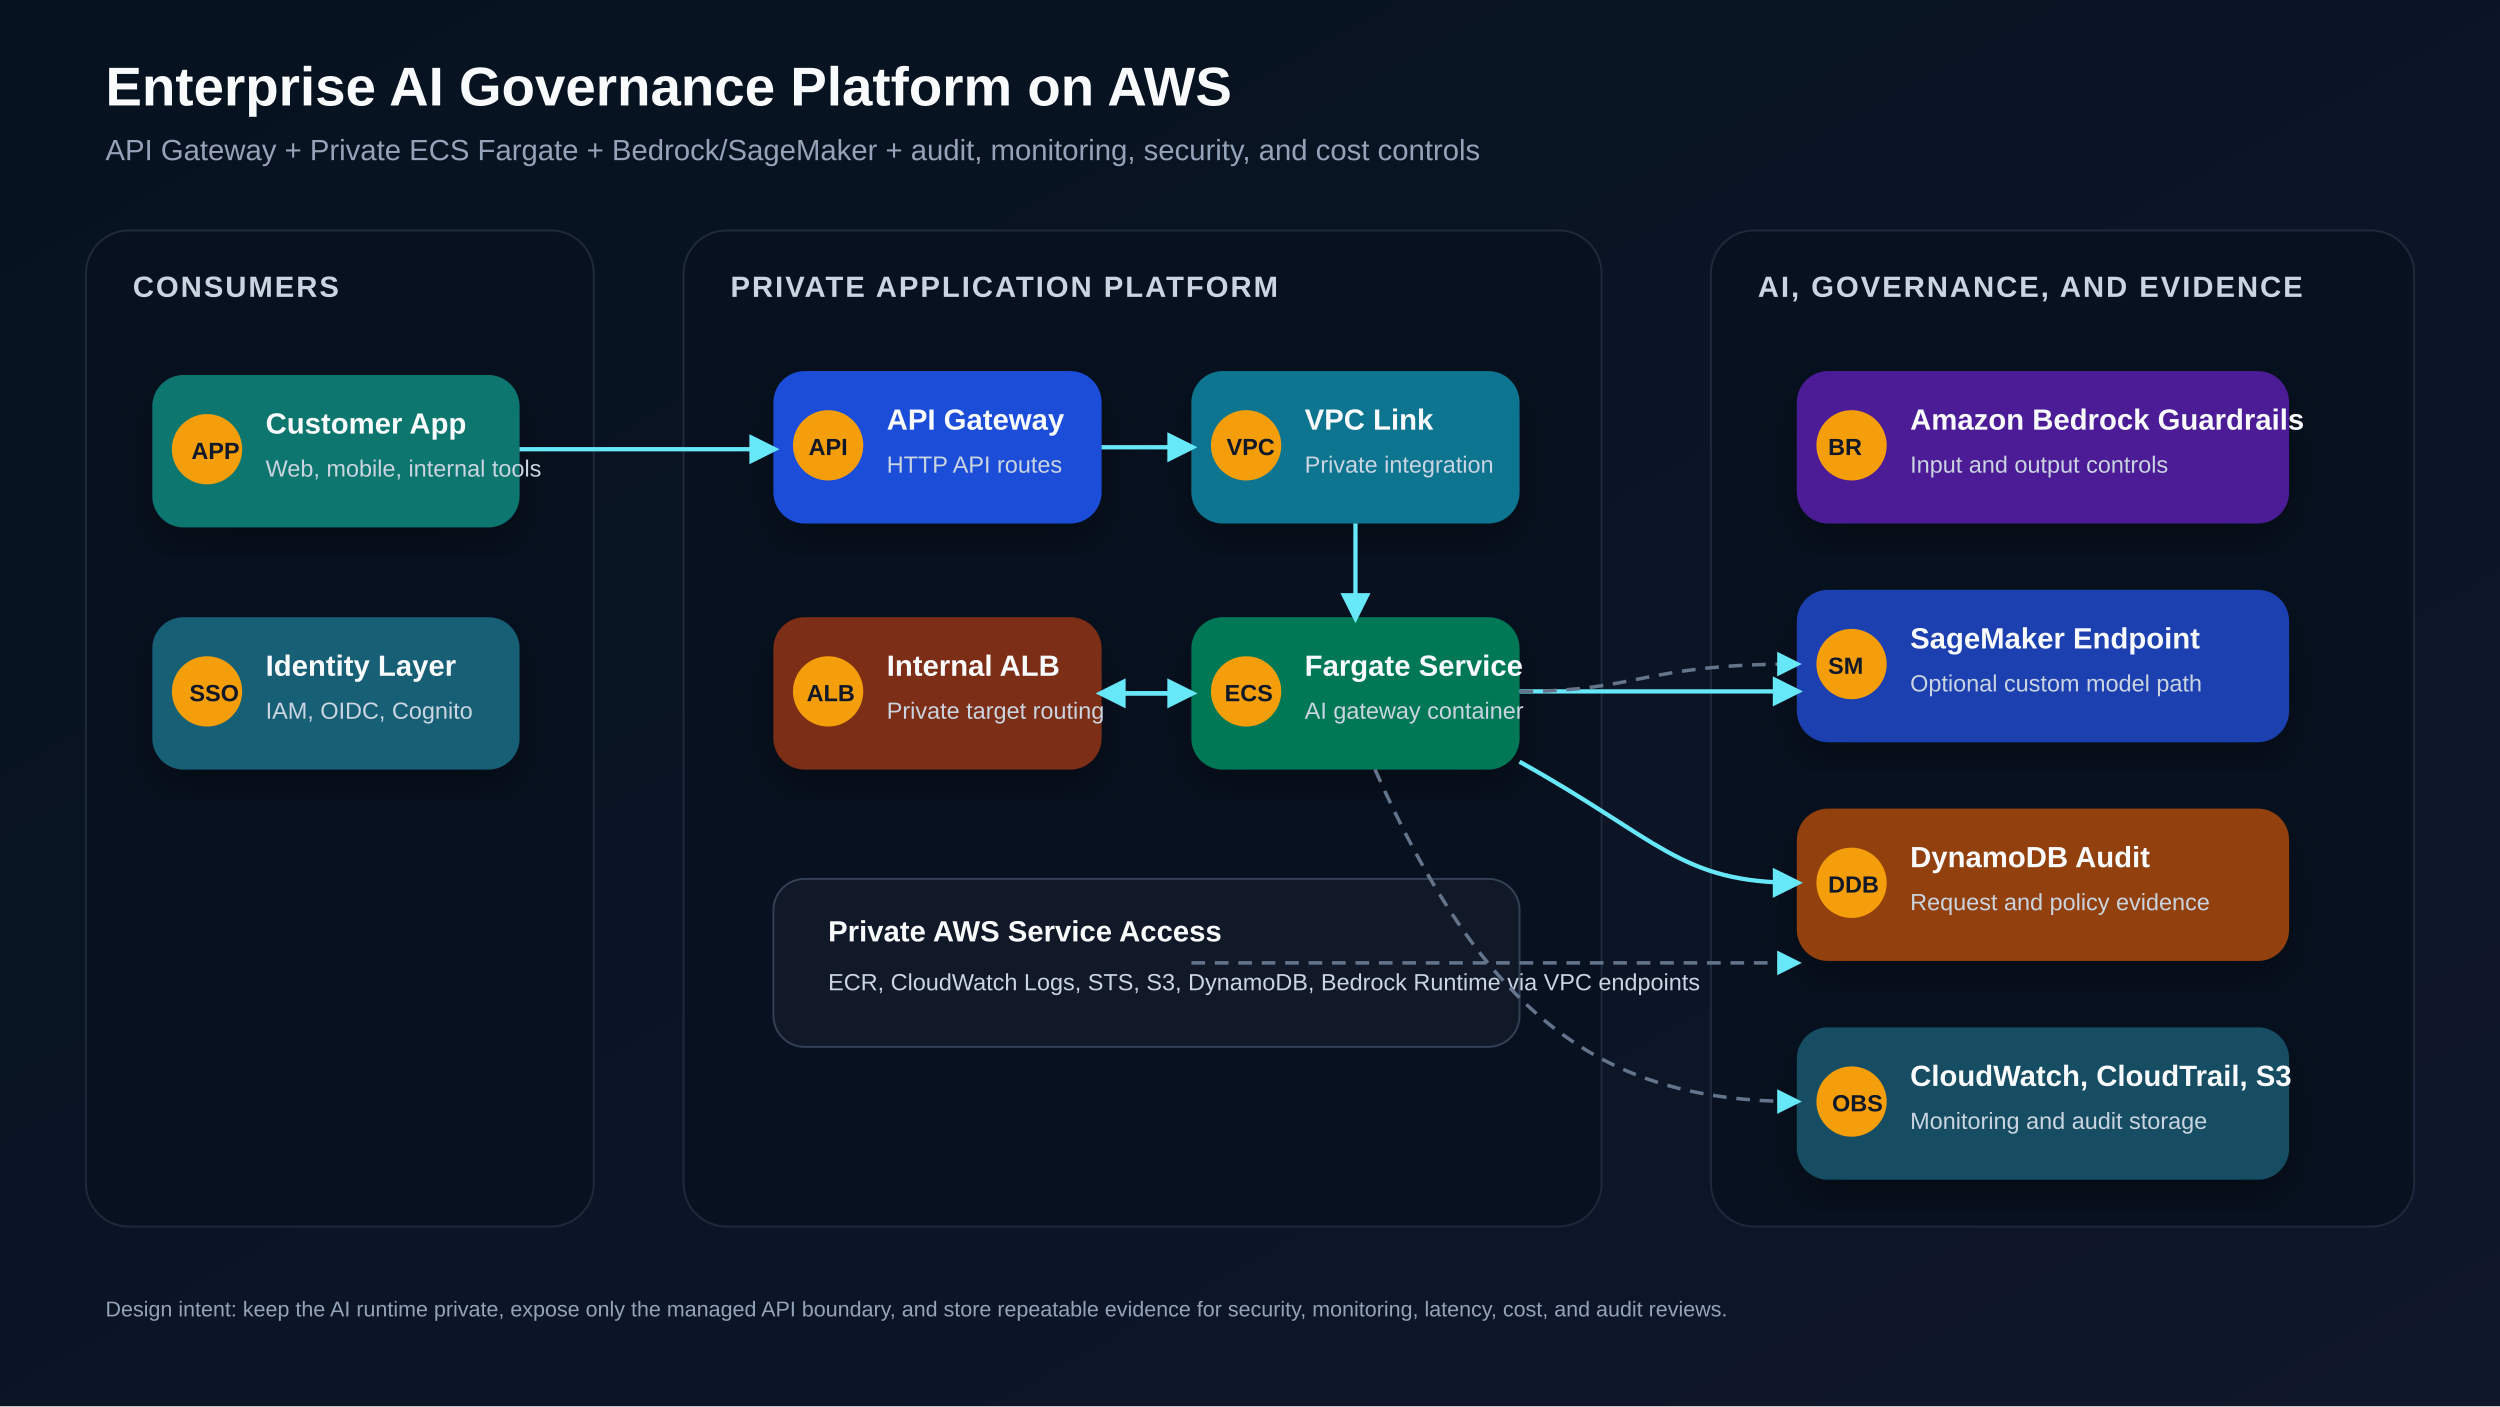
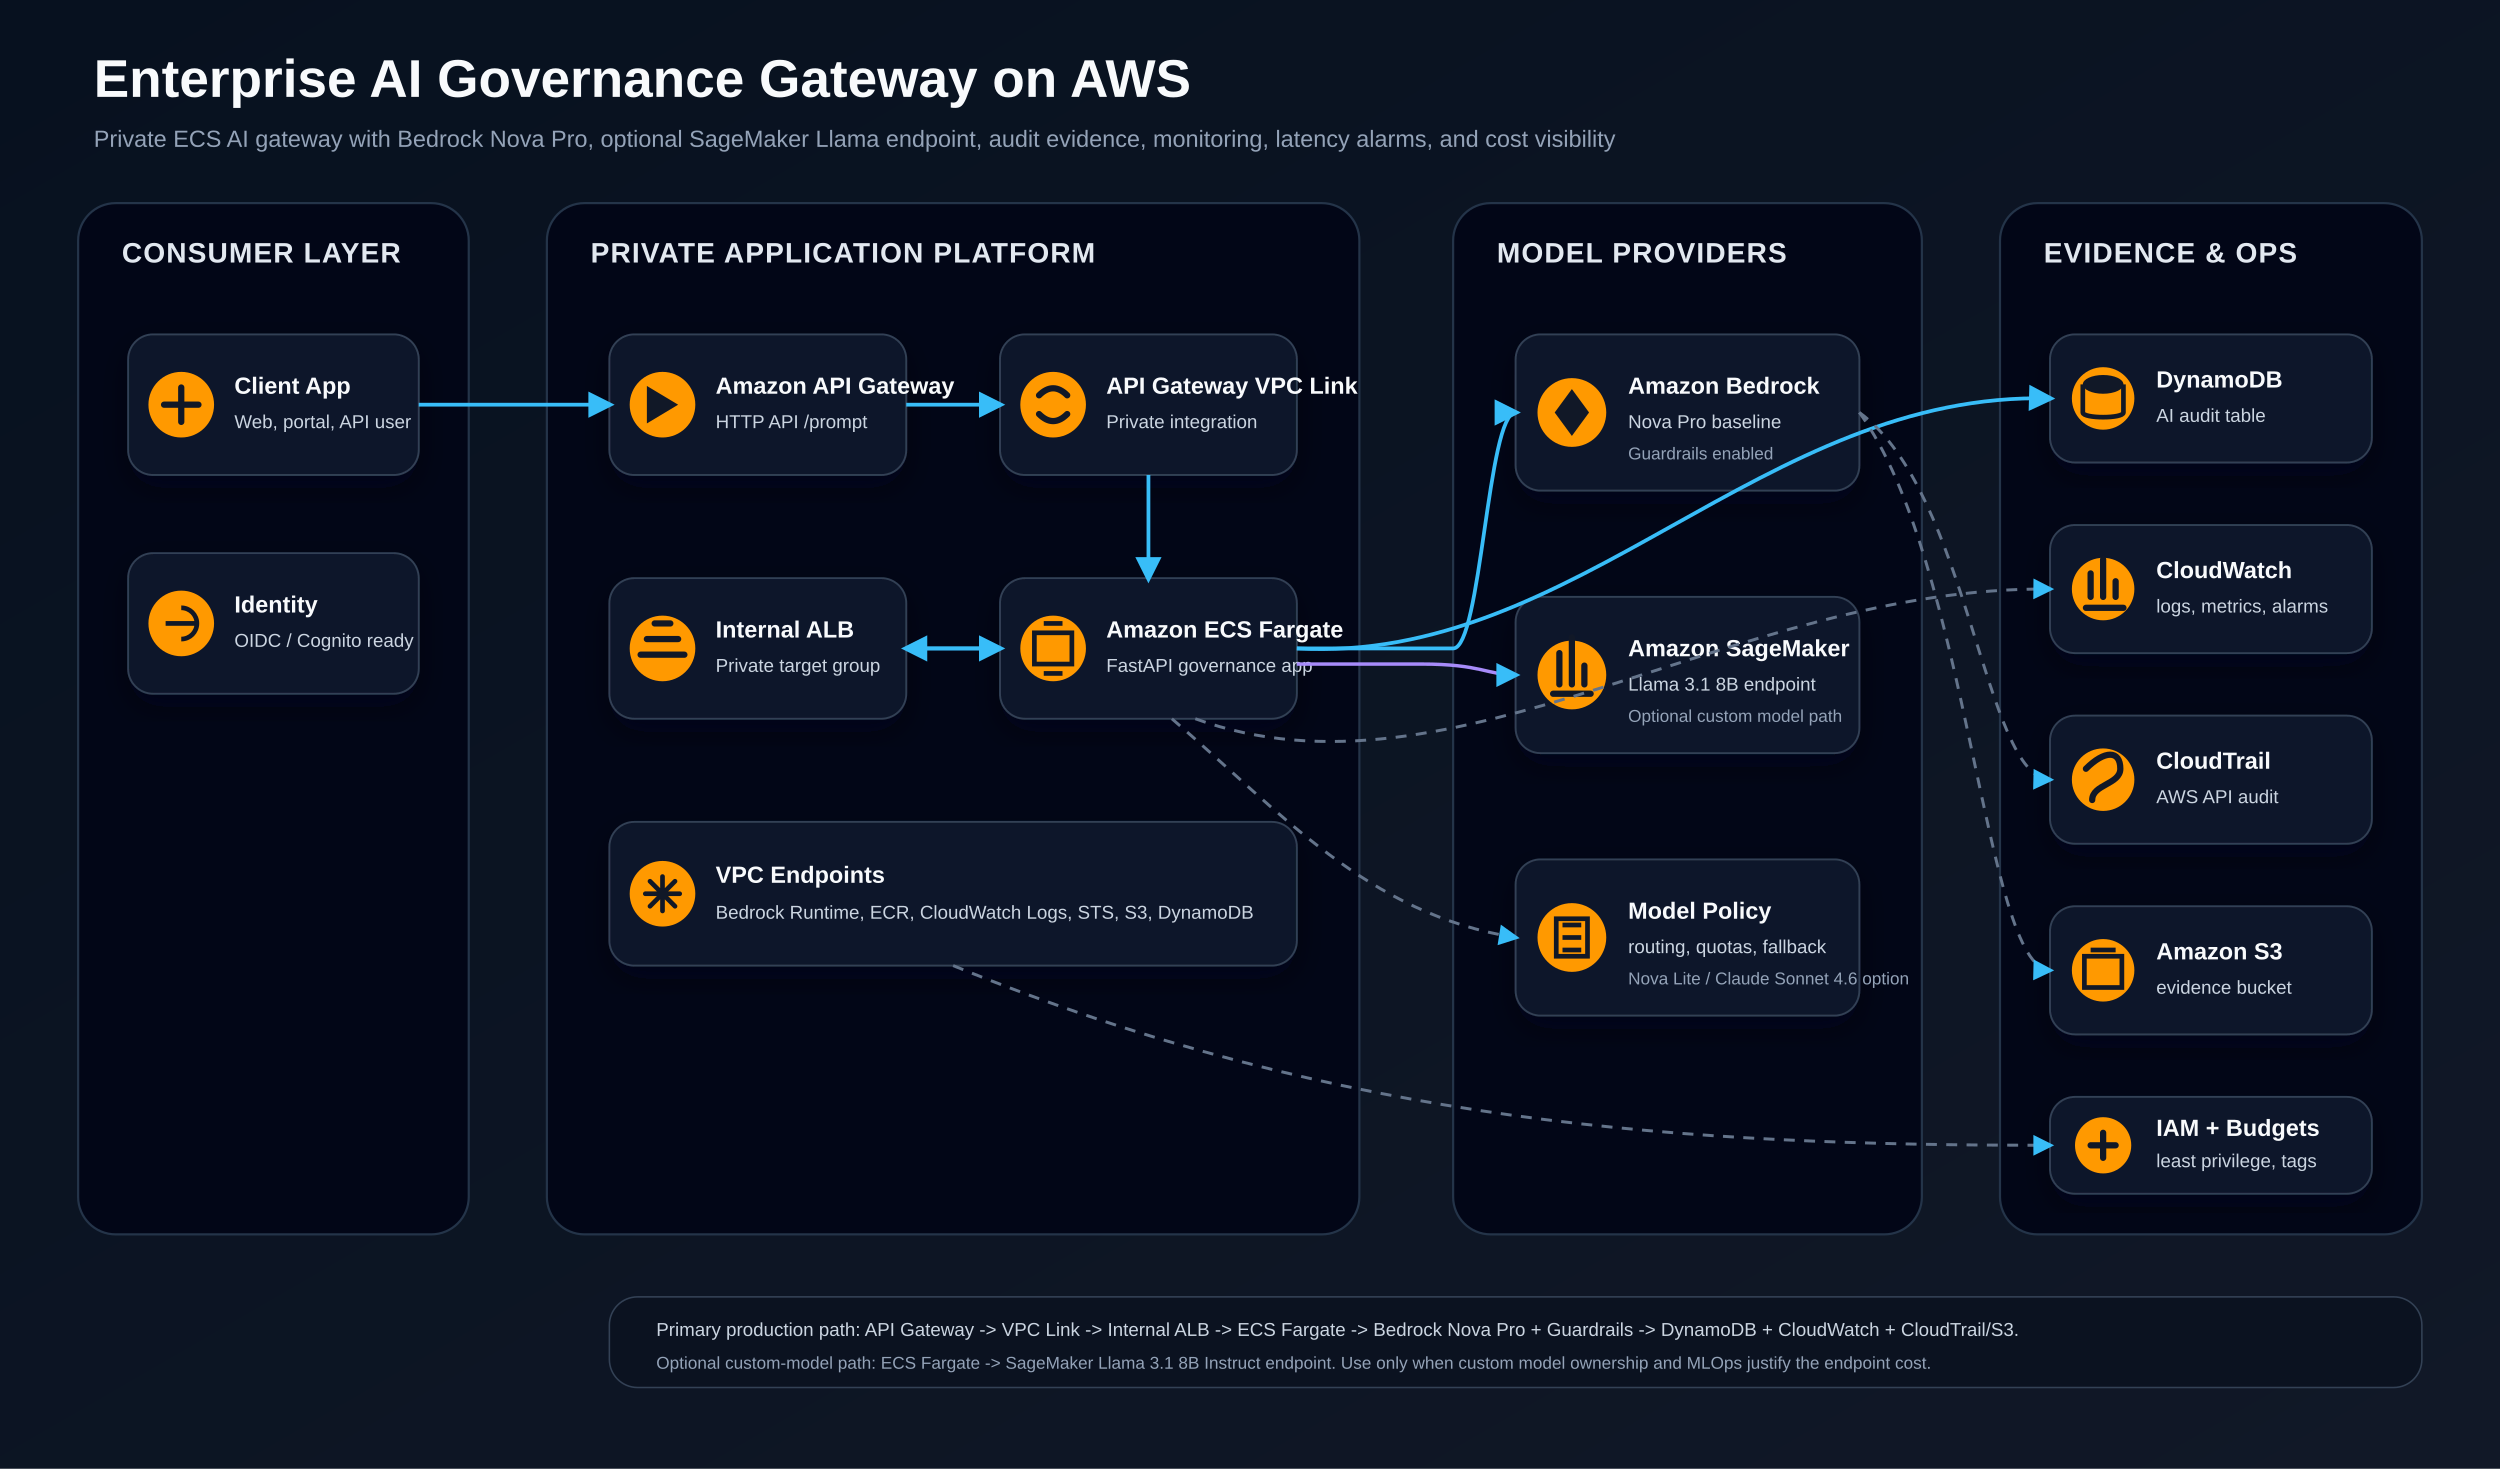
- <svg xmlns="http://www.w3.org/2000/svg" width="1280" height="720" viewBox="0 0 1280 720" role="img" aria-labelledby="title desc">
+ <svg xmlns="http://www.w3.org/2000/svg" width="1600" height="940" viewBox="0 0 1600 940" role="img" aria-labelledby="title desc">
  <defs>
    <linearGradient id="bg" x1="0" y1="0" x2="1" y2="1">
-       <stop offset="0" stop-color="#06121f" />
-       <stop offset="1" stop-color="#0f172a" />
+       <stop offset="0" stop-color="#07111f" />
+       <stop offset="1" stop-color="#111827" />
    </linearGradient>
    <filter id="shadow" x="-20%" y="-20%" width="140%" height="140%">
-       <feDropShadow dx="0" dy="10" stdDeviation="12" flood-color="#000" flood-opacity="0.35" />
+       <feDropShadow dx="0" dy="8" stdDeviation="10" flood-color="#020617" flood-opacity="0.42" />
    </filter>
    <marker id="arrow" viewBox="0 0 10 10" refX="8" refY="5" markerWidth="7" markerHeight="7" orient="auto-start-reverse">
-       <path d="M 0 0 L 10 5 L 0 10 z" fill="#67e8f9" />
+       <path d="M 0 0 L 10 5 L 0 10 z" fill="#38bdf8" />
    </marker>
    <style>
-       .title { font: 700 28px Arial, sans-serif; fill: #f8fafc; }
-       .subtitle { font: 400 15px Arial, sans-serif; fill: #94a3b8; }
-       .section { font: 700 15px Arial, sans-serif; fill: #cbd5e1; letter-spacing: 1px; }
-       .card-title { font: 700 15px Arial, sans-serif; fill: #f8fafc; }
-       .card-sub { font: 400 12px Arial, sans-serif; fill: #cbd5e1; }
+       .h1 { font: 700 34px Arial, sans-serif; fill: #f8fafc; }
+       .h2 { font: 700 18px Arial, sans-serif; fill: #e2e8f0; letter-spacing: .7px; }
+       .muted { font: 400 15px Arial, sans-serif; fill: #94a3b8; }
+       .small { font: 400 12px Arial, sans-serif; fill: #cbd5e1; }
      .tiny { font: 400 11px Arial, sans-serif; fill: #94a3b8; }
-       .line { stroke: #67e8f9; stroke-width: 2.2; fill: none; marker-end: url(#arrow); }
-       .line-muted { stroke: #64748b; stroke-width: 1.8; fill: none; stroke-dasharray: 7 5; marker-end: url(#arrow); }
-       .aws { font: 700 12px Arial, sans-serif; fill: #111827; }
+       .svc-title { font: 700 15px Arial, sans-serif; fill: #f8fafc; }
+       .svc-sub { font: 400 12px Arial, sans-serif; fill: #cbd5e1; }
+       .badge { font: 700 11px Arial, sans-serif; fill: #111827; }
+       .line { stroke: #38bdf8; stroke-width: 2.4; fill: none; marker-end: url(#arrow); }
+       .line-alt { stroke: #a78bfa; stroke-width: 2.2; fill: none; marker-end: url(#arrow); }
+       .line-muted { stroke: #64748b; stroke-width: 1.9; fill: none; stroke-dasharray: 7 6; marker-end: url(#arrow); }
+       .boundary { fill: #020617; stroke: #243449; stroke-width: 1.4; }
+       .tile { fill: #0f172a; stroke: #334155; stroke-width: 1.2; filter: url(#shadow); }
+       .orange { fill: #ff9900; }
+       .blue { fill: #2563eb; }
+       .green { fill: #059669; }
+       .purple { fill: #7c3aed; }
+       .red { fill: #dc2626; }
    </style>
  </defs>
-   <rect width="1280" height="720" fill="url(#bg)" />
-   <text x="54" y="54" class="title">Enterprise AI Governance Platform on AWS</text>
-   <text x="54" y="82" class="subtitle">API Gateway + Private ECS Fargate + Bedrock/SageMaker + audit, monitoring, security, and cost controls</text>
-   <rect x="44" y="118" width="260" height="510" rx="22" fill="#07111f" stroke="#1e293b" />
-   <text x="68" y="152" class="section">CONSUMERS</text>
-   <rect x="78" y="192" width="188" height="78" rx="16" fill="#0f766e" filter="url(#shadow)" />
-   <circle cx="106" cy="230" r="18" fill="#f59e0b" />
-   <text x="98" y="235" class="aws">APP</text>
-   <text x="136" y="222" class="card-title">Customer App</text>
-   <text x="136" y="244" class="card-sub">Web, mobile, internal tools</text>
-   <rect x="78" y="316" width="188" height="78" rx="16" fill="#155e75" filter="url(#shadow)" />
-   <circle cx="106" cy="354" r="18" fill="#f59e0b" />
-   <text x="97" y="359" class="aws">SSO</text>
-   <text x="136" y="346" class="card-title">Identity Layer</text>
-   <text x="136" y="368" class="card-sub">IAM, OIDC, Cognito</text>
-   <rect x="350" y="118" width="470" height="510" rx="22" fill="#07111f" stroke="#1e293b" />
-   <text x="374" y="152" class="section">PRIVATE APPLICATION PLATFORM</text>
-   <rect x="396" y="190" width="168" height="78" rx="16" fill="#1d4ed8" filter="url(#shadow)" />
-   <circle cx="424" cy="228" r="18" fill="#f59e0b" />
-   <text x="414" y="233" class="aws">API</text>
-   <text x="454" y="220" class="card-title">API Gateway</text>
-   <text x="454" y="242" class="card-sub">HTTP API routes</text>
-   <rect x="610" y="190" width="168" height="78" rx="16" fill="#0e7490" filter="url(#shadow)" />
-   <circle cx="638" cy="228" r="18" fill="#f59e0b" />
-   <text x="628" y="233" class="aws">VPC</text>
-   <text x="668" y="220" class="card-title">VPC Link</text>
-   <text x="668" y="242" class="card-sub">Private integration</text>
-   <rect x="396" y="316" width="168" height="78" rx="16" fill="#7c2d12" filter="url(#shadow)" />
-   <circle cx="424" cy="354" r="18" fill="#f59e0b" />
-   <text x="413" y="359" class="aws">ALB</text>
-   <text x="454" y="346" class="card-title">Internal ALB</text>
-   <text x="454" y="368" class="card-sub">Private target routing</text>
-   <rect x="610" y="316" width="168" height="78" rx="16" fill="#047857" filter="url(#shadow)" />
-   <circle cx="638" cy="354" r="18" fill="#f59e0b" />
-   <text x="627" y="359" class="aws">ECS</text>
-   <text x="668" y="346" class="card-title">Fargate Service</text>
-   <text x="668" y="368" class="card-sub">AI gateway container</text>
-   <rect x="396" y="450" width="382" height="86" rx="16" fill="#111827" stroke="#334155" />
-   <text x="424" y="482" class="card-title">Private AWS Service Access</text>
-   <text x="424" y="507" class="card-sub">ECR, CloudWatch Logs, STS, S3, DynamoDB, Bedrock Runtime via VPC endpoints</text>
-   <rect x="876" y="118" width="360" height="510" rx="22" fill="#07111f" stroke="#1e293b" />
-   <text x="900" y="152" class="section">AI, GOVERNANCE, AND EVIDENCE</text>
-   <rect x="920" y="190" width="252" height="78" rx="16" fill="#4c1d95" filter="url(#shadow)" />
-   <circle cx="948" cy="228" r="18" fill="#f59e0b" />
-   <text x="936" y="233" class="aws">BR</text>
-   <text x="978" y="220" class="card-title">Amazon Bedrock Guardrails</text>
-   <text x="978" y="242" class="card-sub">Input and output controls</text>
-   <rect x="920" y="302" width="252" height="78" rx="16" fill="#1e40af" filter="url(#shadow)" />
-   <circle cx="948" cy="340" r="18" fill="#f59e0b" />
-   <text x="936" y="345" class="aws">SM</text>
-   <text x="978" y="332" class="card-title">SageMaker Endpoint</text>
-   <text x="978" y="354" class="card-sub">Optional custom model path</text>
-   <rect x="920" y="414" width="252" height="78" rx="16" fill="#92400e" filter="url(#shadow)" />
-   <circle cx="948" cy="452" r="18" fill="#f59e0b" />
-   <text x="936" y="457" class="aws">DDB</text>
-   <text x="978" y="444" class="card-title">DynamoDB Audit</text>
-   <text x="978" y="466" class="card-sub">Request and policy evidence</text>
-   <rect x="920" y="526" width="252" height="78" rx="16" fill="#164e63" filter="url(#shadow)" />
-   <circle cx="948" cy="564" r="18" fill="#f59e0b" />
-   <text x="938" y="569" class="aws">OBS</text>
-   <text x="978" y="556" class="card-title">CloudWatch, CloudTrail, S3</text>
-   <text x="978" y="578" class="card-sub">Monitoring and audit storage</text>
-   <path class="line" d="M266 230 H396" />
-   <path class="line" d="M564 229 H610" />
-   <path class="line" d="M694 268 V316" />
-   <path class="line" d="M610 355 H564" />
-   <path class="line" d="M564 355 H610" />
-   <path class="line" d="M778 354 H920" />
-   <path class="line-muted" d="M778 354 C840 354 840 340 920 340" />
-   <path class="line" d="M778 390 C850 430 860 452 920 452" />
-   <path class="line-muted" d="M704 394 C760 520 820 564 920 564" />
-   <path class="line-muted" d="M610 493 H920" />
-   <text x="54" y="674" class="tiny">Design intent: keep the AI runtime private, expose only the managed API boundary, and store repeatable evidence for security, monitoring, latency, cost, and audit reviews.</text>
+   <rect width="1600" height="940" fill="url(#bg)" />
+   <text x="60" y="62" class="h1">Enterprise AI Governance Gateway on AWS</text>
+   <text x="60" y="94" class="muted">Private ECS AI gateway with Bedrock Nova Pro, optional SageMaker Llama endpoint, audit evidence, monitoring, latency alarms, and cost visibility</text>
+   <rect x="50" y="130" width="250" height="660" rx="24" class="boundary" />
+   <text x="78" y="168" class="h2">CONSUMER LAYER</text>
+   <rect x="82" y="214" width="186" height="90" rx="16" class="tile" />
+   <circle cx="116" cy="259" r="21" class="orange" />
+   <path d="M105 259 h22 M116 248 v22" stroke="#111827" stroke-width="4" stroke-linecap="round" />
+   <text x="150" y="252" class="svc-title">Client App</text>
+   <text x="150" y="274" class="svc-sub">Web, portal, API user</text>
+   <rect x="82" y="354" width="186" height="90" rx="16" class="tile" />
+   <circle cx="116" cy="399" r="21" class="orange" />
+   <path d="M106 399 h20 M116 389 a10 10 0 1 1 0 20" stroke="#111827" stroke-width="3" fill="none" />
+   <text x="150" y="392" class="svc-title">Identity</text>
+   <text x="150" y="414" class="svc-sub">OIDC / Cognito ready</text>
+   <rect x="350" y="130" width="520" height="660" rx="24" class="boundary" />
+   <text x="378" y="168" class="h2">PRIVATE APPLICATION PLATFORM</text>
+   <rect x="390" y="214" width="190" height="90" rx="16" class="tile" />
+   <circle cx="424" cy="259" r="21" class="orange" />
+   <path d="M414 247 l20 12 l-20 12 z" fill="#111827" />
+   <text x="458" y="252" class="svc-title">Amazon API Gateway</text>
+   <text x="458" y="274" class="svc-sub">HTTP API /prompt</text>
+   <rect x="640" y="214" width="190" height="90" rx="16" class="tile" />
+   <circle cx="674" cy="259" r="21" class="orange" />
+   <path d="M665 253 q9 -9 18 0 M665 265 q9 9 18 0" stroke="#111827" stroke-width="4" fill="none" stroke-linecap="round" />
+   <text x="708" y="252" class="svc-title">API Gateway VPC Link</text>
+   <text x="708" y="274" class="svc-sub">Private integration</text>
+   <rect x="390" y="370" width="190" height="90" rx="16" class="tile" />
+   <circle cx="424" cy="415" r="21" class="orange" />
+   <path d="M410 419 h28 M414 409 h20 M419 399 h10" stroke="#111827" stroke-width="4" stroke-linecap="round" />
+   <text x="458" y="408" class="svc-title">Internal ALB</text>
+   <text x="458" y="430" class="svc-sub">Private target group</text>
+   <rect x="640" y="370" width="190" height="90" rx="16" class="tile" />
+   <circle cx="674" cy="415" r="21" class="orange" />
+   <path d="M662 405 h24 v20 h-24z M668 399 h12 M668 431 h12" stroke="#111827" stroke-width="3" fill="none" />
+   <text x="708" y="408" class="svc-title">Amazon ECS Fargate</text>
+   <text x="708" y="430" class="svc-sub">FastAPI governance app</text>
+   <rect x="390" y="526" width="440" height="92" rx="16" class="tile" />
+   <circle cx="424" cy="572" r="21" class="orange" />
+   <path d="M413 572 h22 M424 561 v22 M416 564 l16 16 M432 564 l-16 16" stroke="#111827" stroke-width="3" stroke-linecap="round" />
+   <text x="458" y="565" class="svc-title">VPC Endpoints</text>
+   <text x="458" y="588" class="svc-sub">Bedrock Runtime, ECR, CloudWatch Logs, STS, S3, DynamoDB</text>
+   <rect x="930" y="130" width="300" height="660" rx="24" class="boundary" />
+   <text x="958" y="168" class="h2">MODEL PROVIDERS</text>
+   <rect x="970" y="214" width="220" height="100" rx="16" class="tile" />
+   <circle cx="1006" cy="264" r="22" class="orange" />
+   <path d="M995 264 l11 -15 l11 15 l-11 15z" fill="#111827" />
+   <text x="1042" y="252" class="svc-title">Amazon Bedrock</text>
+   <text x="1042" y="274" class="svc-sub">Nova Pro baseline</text>
+   <text x="1042" y="294" class="tiny">Guardrails enabled</text>
+   <rect x="970" y="382" width="220" height="100" rx="16" class="tile" />
+   <circle cx="1006" cy="432" r="22" class="orange" />
+   <path d="M994 444 h24 M998 438 v-20 M1006 438 v-30 M1014 438 v-12" stroke="#111827" stroke-width="4" stroke-linecap="round" />
+   <text x="1042" y="420" class="svc-title">Amazon SageMaker</text>
+   <text x="1042" y="442" class="svc-sub">Llama 3.1 8B endpoint</text>
+   <text x="1042" y="462" class="tiny">Optional custom model path</text>
+   <rect x="970" y="550" width="220" height="100" rx="16" class="tile" />
+   <circle cx="1006" cy="600" r="22" class="orange" />
+   <path d="M996 588 h20 v24 h-20z M1000 592 h12 M1000 600 h12 M1000 608 h12" stroke="#111827" stroke-width="3" fill="none" />
+   <text x="1042" y="588" class="svc-title">Model Policy</text>
+   <text x="1042" y="610" class="svc-sub">routing, quotas, fallback</text>
+   <text x="1042" y="630" class="tiny">Nova Lite / Claude Sonnet 4.6 option</text>
+   <rect x="1280" y="130" width="270" height="660" rx="24" class="boundary" />
+   <text x="1308" y="168" class="h2">EVIDENCE &amp; OPS</text>
+   <rect x="1312" y="214" width="206" height="82" rx="16" class="tile" />
+   <circle cx="1346" cy="255" r="20" class="orange" />
+   <ellipse cx="1346" cy="246" rx="13" ry="6" fill="#111827" />
+   <path d="M1333 246 v18 c0 4 26 4 26 0 v-18" stroke="#111827" stroke-width="3" fill="none" />
+   <text x="1380" y="248" class="svc-title">DynamoDB</text>
+   <text x="1380" y="270" class="svc-sub">AI audit table</text>
+   <rect x="1312" y="336" width="206" height="82" rx="16" class="tile" />
+   <circle cx="1346" cy="377" r="20" class="orange" />
+   <path d="M1335 389 h24 M1338 382 v-15 M1346 382 v-24 M1354 382 v-10" stroke="#111827" stroke-width="4" stroke-linecap="round" />
+   <text x="1380" y="370" class="svc-title">CloudWatch</text>
+   <text x="1380" y="392" class="svc-sub">logs, metrics, alarms</text>
+   <rect x="1312" y="458" width="206" height="82" rx="16" class="tile" />
+   <circle cx="1346" cy="499" r="20" class="orange" />
+   <path d="M1335 492 c12 -12 22 -12 22 0 c0 10 -18 10 -18 20" stroke="#111827" stroke-width="4" fill="none" stroke-linecap="round" />
+   <text x="1380" y="492" class="svc-title">CloudTrail</text>
+   <text x="1380" y="514" class="svc-sub">AWS API audit</text>
+   <rect x="1312" y="580" width="206" height="82" rx="16" class="tile" />
+   <circle cx="1346" cy="621" r="20" class="orange" />
+   <path d="M1334 612 h24 v20 h-24z M1338 608 h16" stroke="#111827" stroke-width="3" fill="none" />
+   <text x="1380" y="614" class="svc-title">Amazon S3</text>
+   <text x="1380" y="636" class="svc-sub">evidence bucket</text>
+   <rect x="1312" y="702" width="206" height="62" rx="16" class="tile" />
+   <circle cx="1346" cy="733" r="18" class="orange" />
+   <path d="M1338 733 h16 M1346 725 v16" stroke="#111827" stroke-width="4" stroke-linecap="round" />
+   <text x="1380" y="727" class="svc-title">IAM + Budgets</text>
+   <text x="1380" y="747" class="svc-sub">least privilege, tags</text>
+   <path class="line" d="M268 259 H390" />
+   <path class="line" d="M580 259 H640" />
+   <path class="line" d="M735 304 V370" />
+   <path class="line" d="M640 415 H580" />
+   <path class="line" d="M580 415 H640" />
+   <path class="line" d="M830 415 H930 C948 415 952 264 970 264" />
+   <path class="line-alt" d="M830 425 H910 C948 425 952 432 970 432" />
+   <path class="line-muted" d="M750 460 C820 520 875 585 970 600" />
+   <path class="line" d="M830 415 C1010 425 1128 250 1312 255" />
+   <path class="line-muted" d="M765 460 C930 520 1110 375 1312 377" />
+   <path class="line-muted" d="M1190 264 C1260 315 1270 498 1312 499" />
+   <path class="line-muted" d="M1190 264 C1260 360 1270 620 1312 621" />
+   <path class="line-muted" d="M610 618 C860 720 1080 733 1312 733" />
+   <rect x="390" y="830" width="1160" height="58" rx="18" fill="#0b1220" stroke="#334155" />
+   <text x="420" y="855" class="small">Primary production path: API Gateway -&gt; VPC Link -&gt; Internal ALB -&gt; ECS Fargate -&gt; Bedrock Nova Pro + Guardrails -&gt; DynamoDB + CloudWatch + CloudTrail/S3.</text>
+   <text x="420" y="876" class="tiny">Optional custom-model path: ECS Fargate -&gt; SageMaker Llama 3.1 8B Instruct endpoint. Use only when custom model ownership and MLOps justify the endpoint cost.</text>
</svg>
